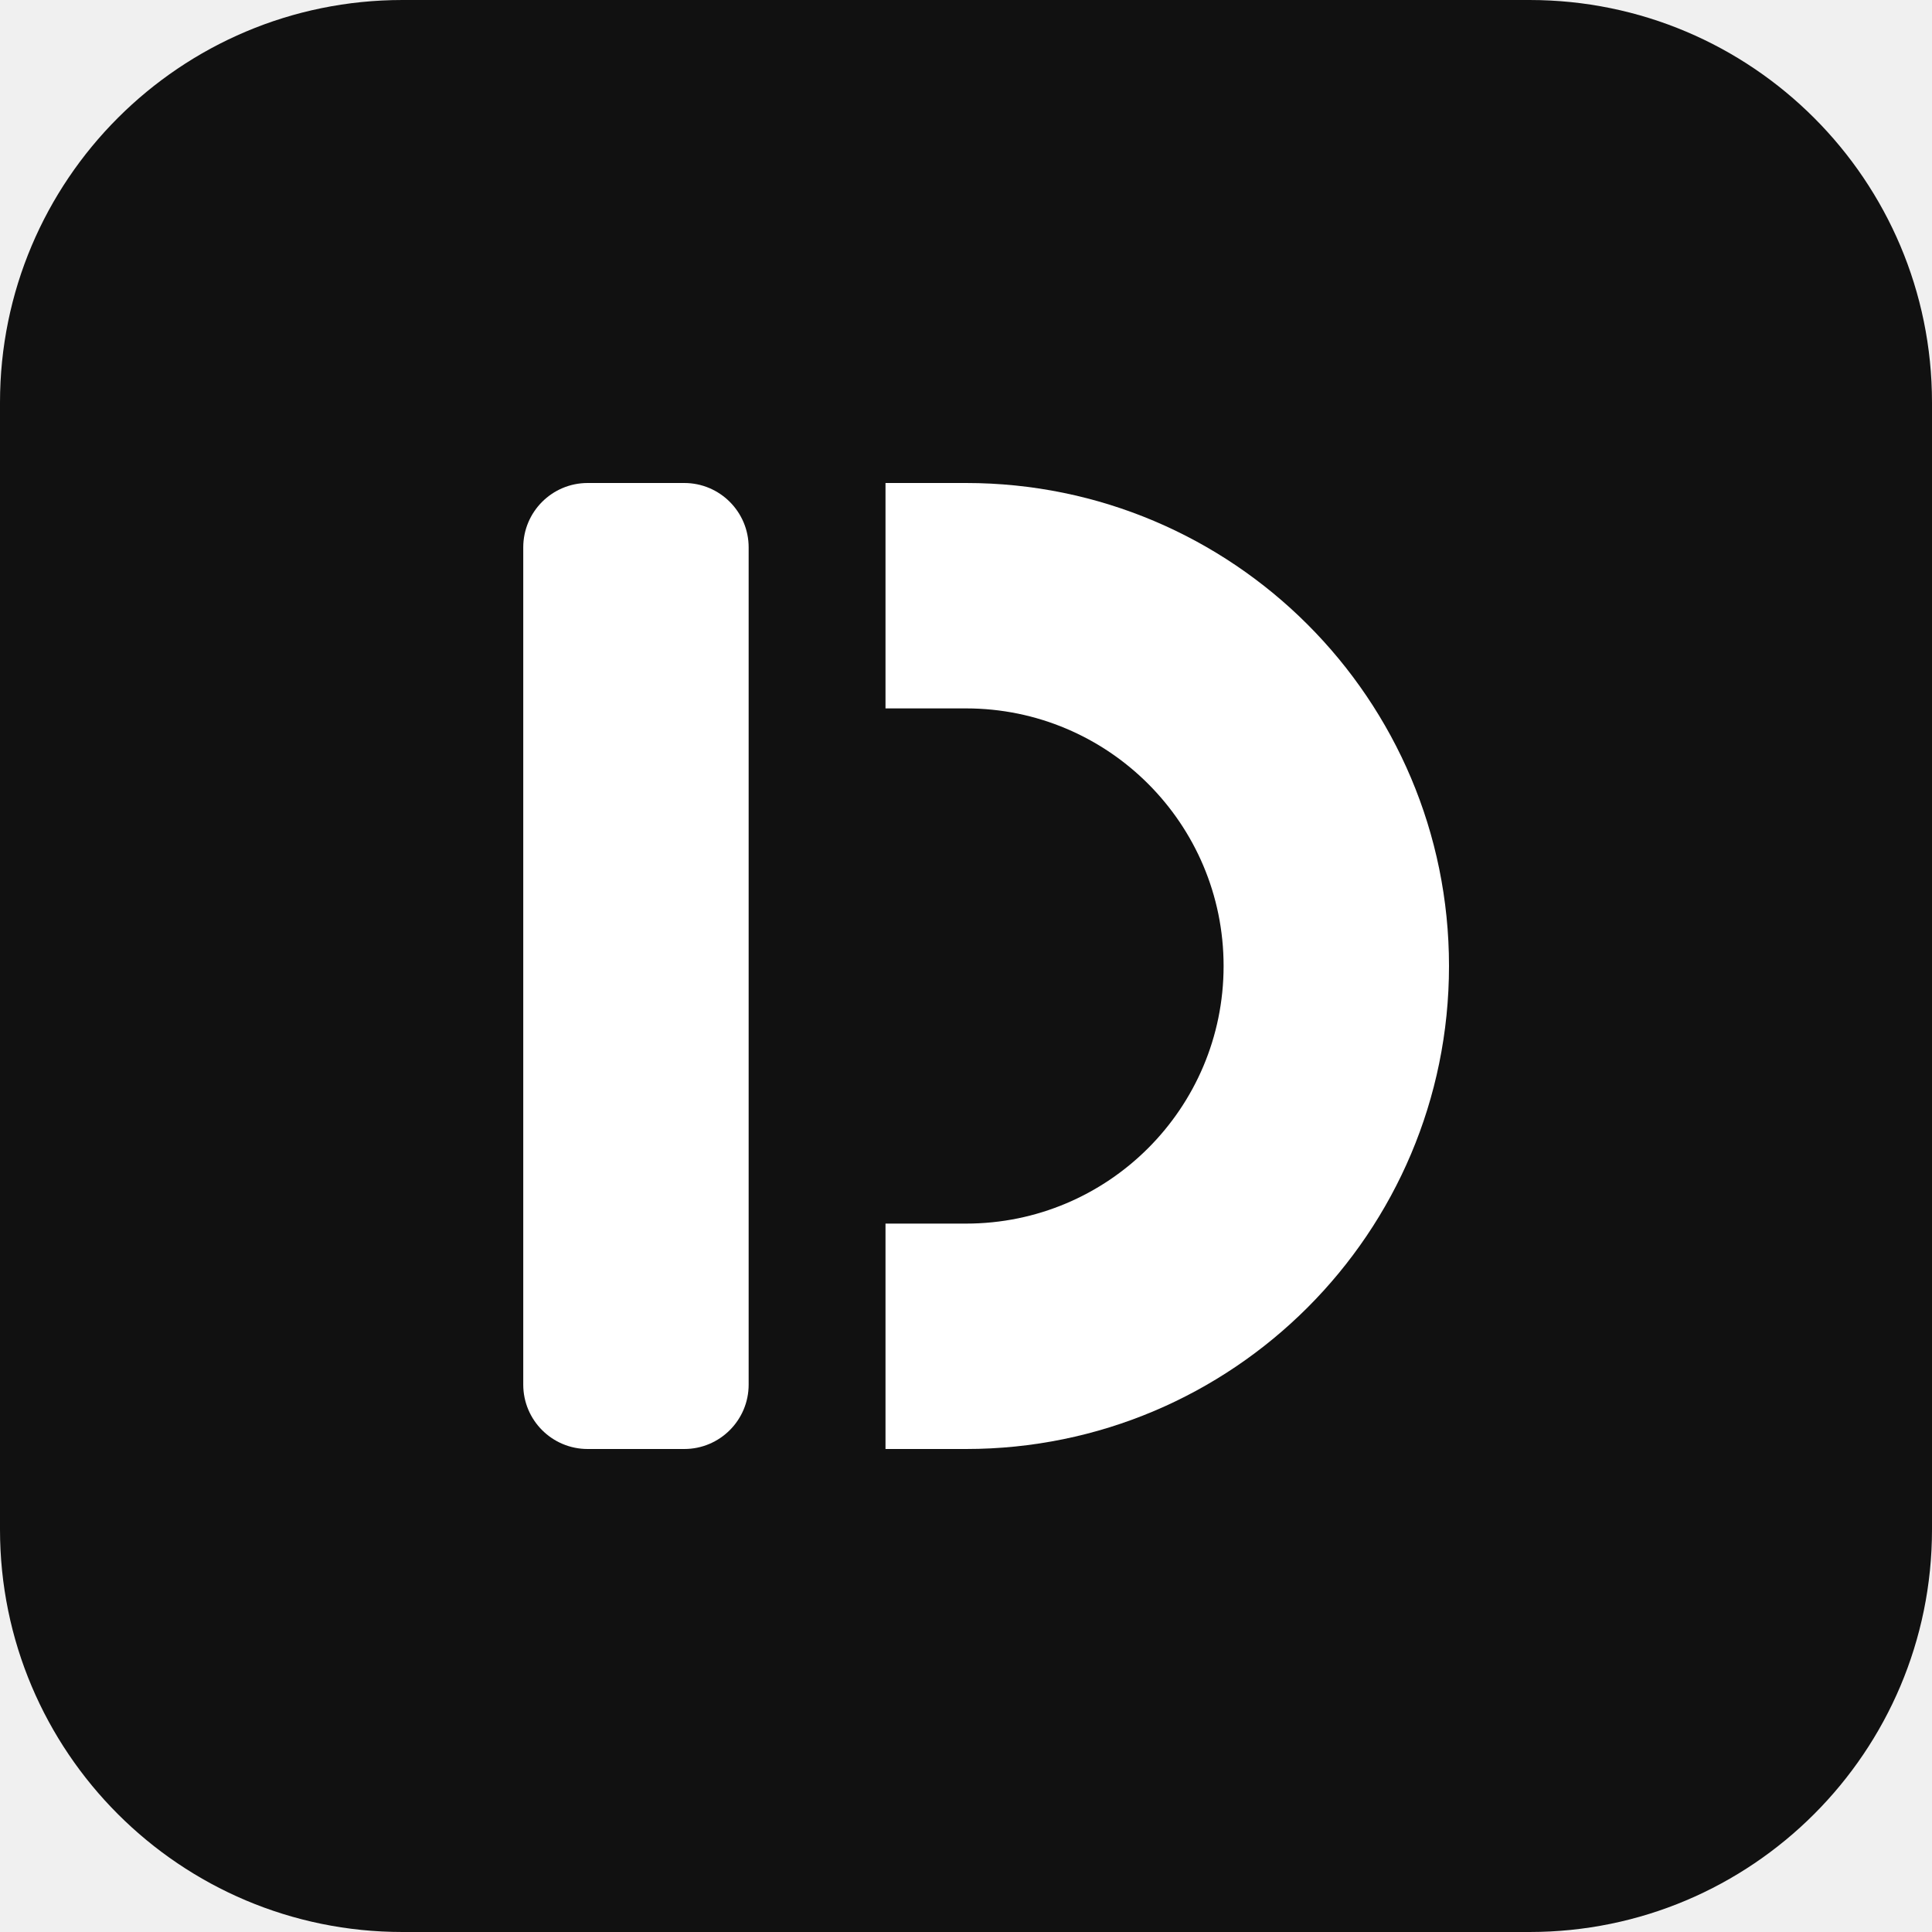
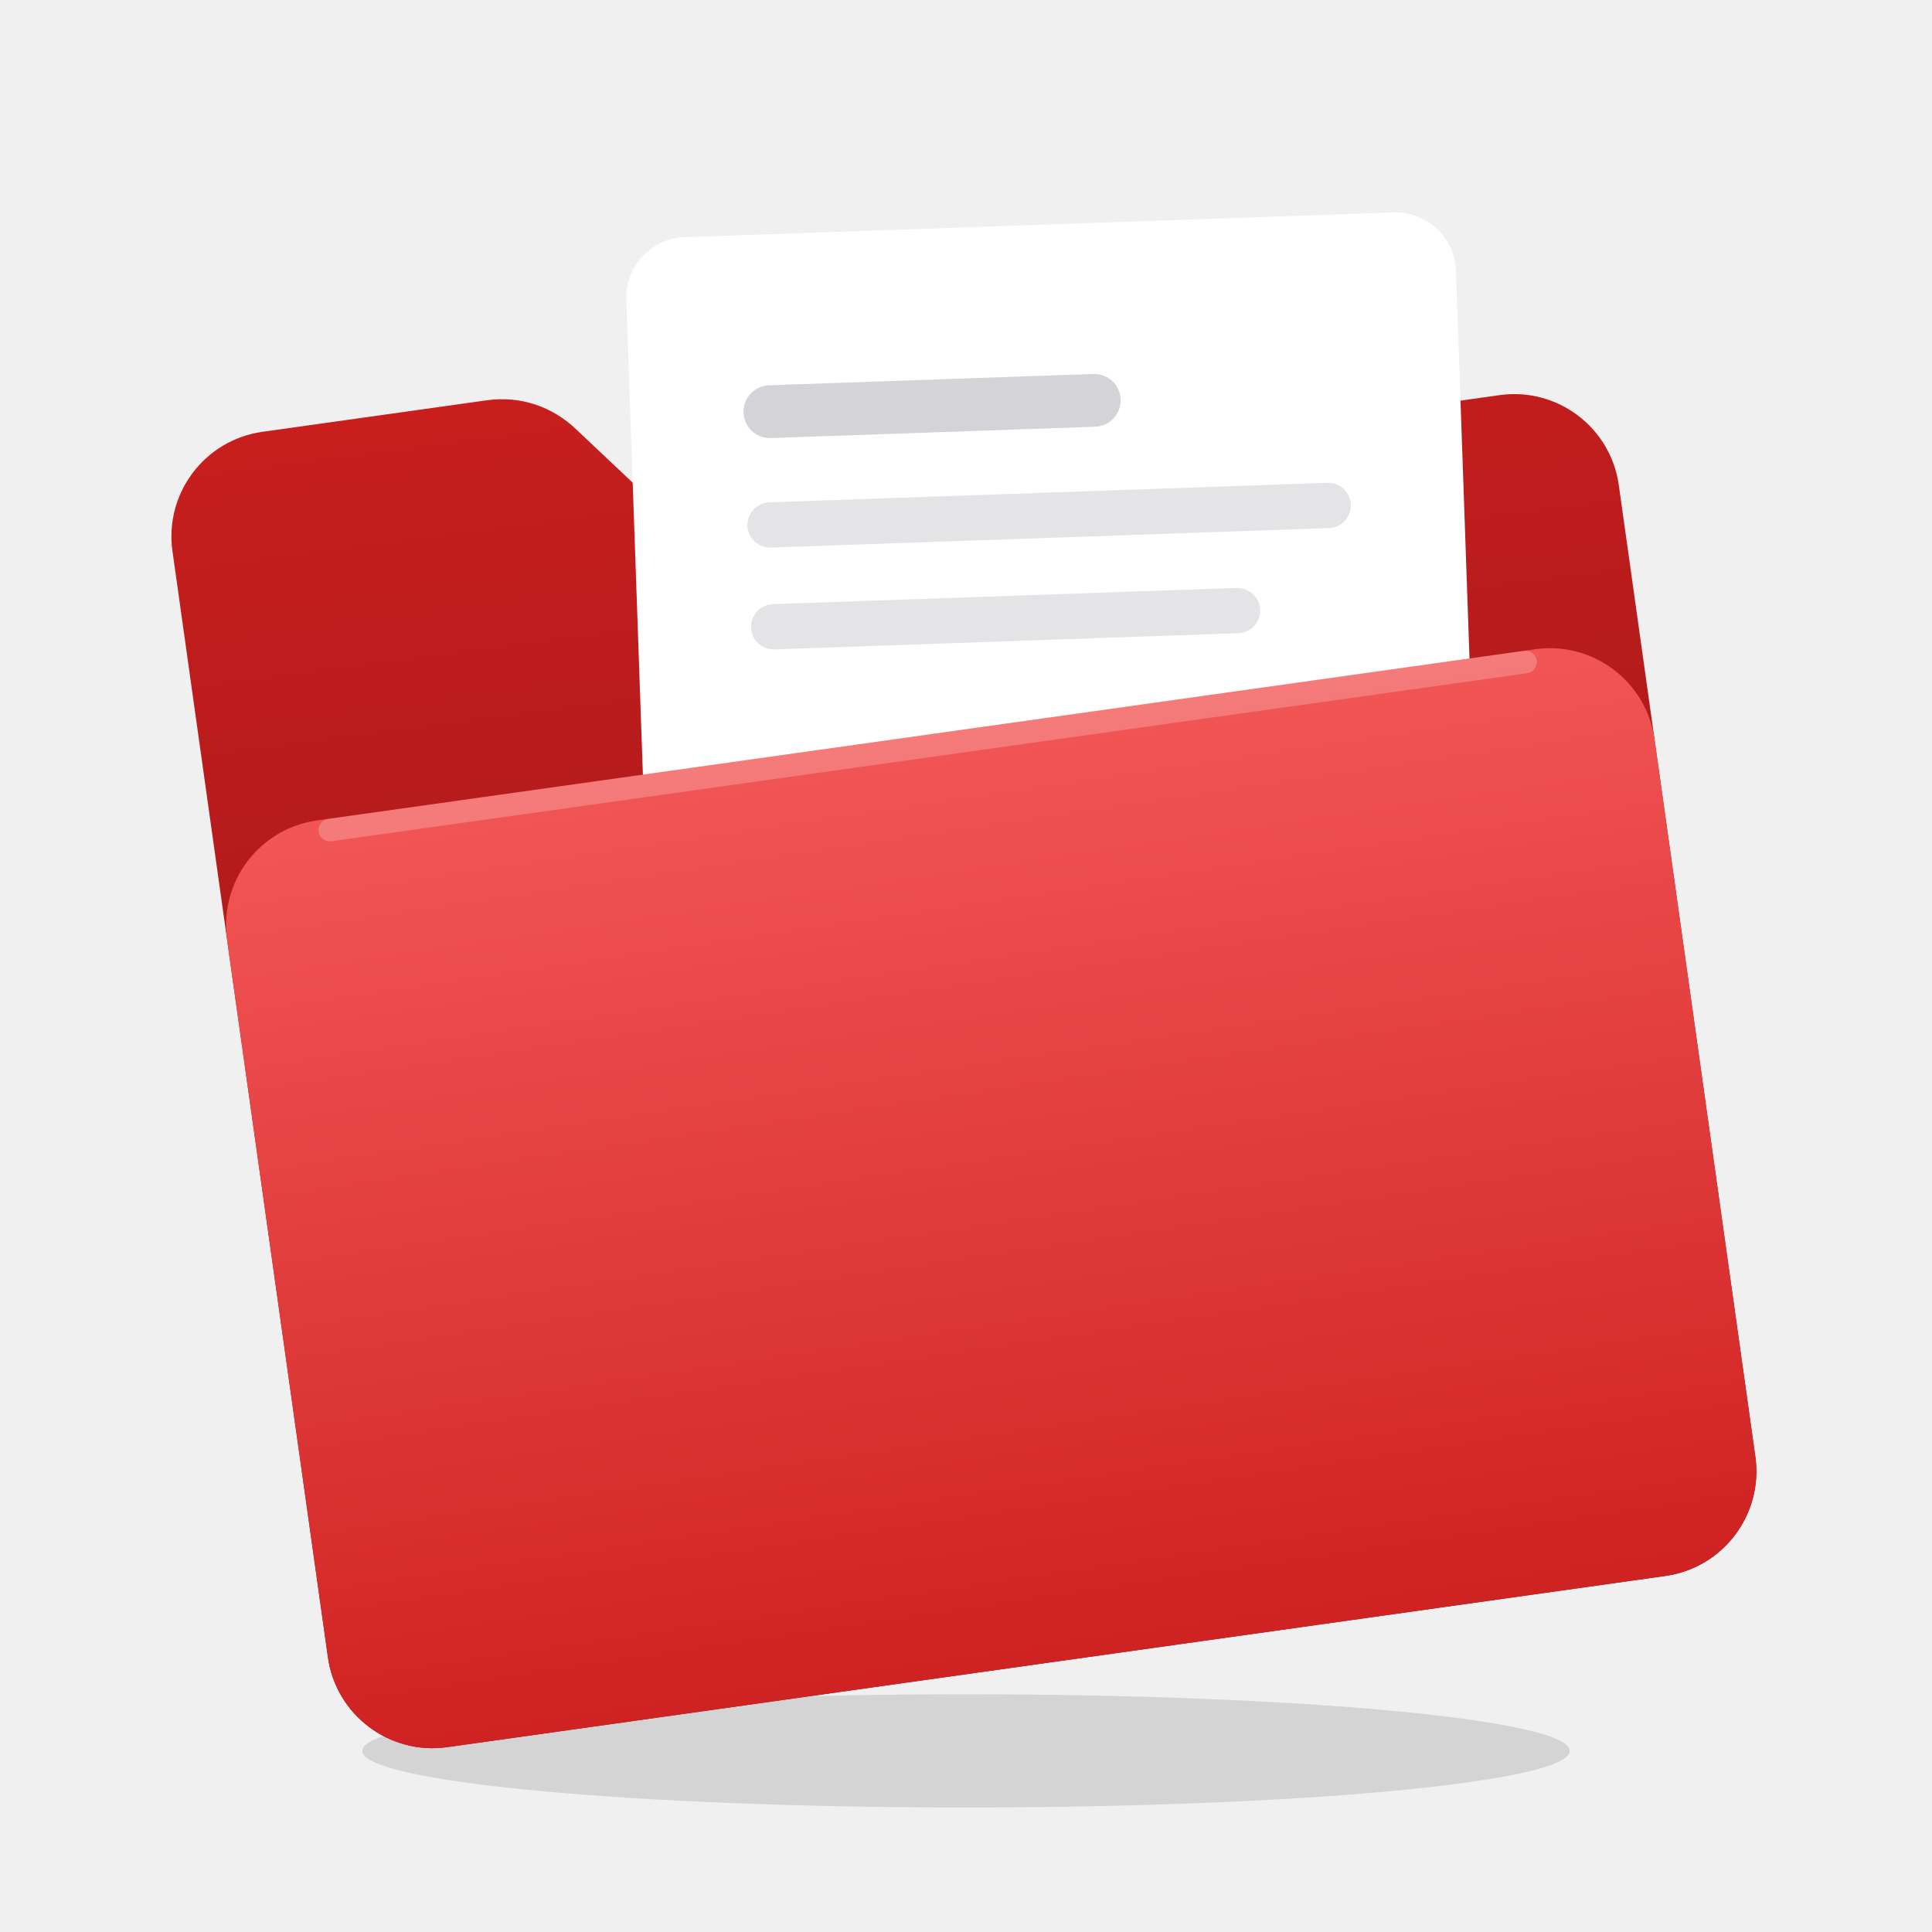
- <svg xmlns="http://www.w3.org/2000/svg" viewBox="0 0 24 24">
-   <rect width="24" height="24" rx="5" fill="#111111" />
-   <g fill="#ffffff">
-     <rect x="6.5" y="6" width="2.8" height="12" rx="0.8" />
-     <path d="M11 6h1a6 6 0 0 1 0 12h-1v-2.8h1a3.2 3.2 0 0 0 0-6.4h-1Z" />
+ <svg xmlns="http://www.w3.org/2000/svg" viewBox="0 0 1024 1024">
+   <defs>
+     <linearGradient id="back" x1="0" y1="0" x2="0" y2="1">
+       <stop offset="0" stop-color="#C81E1E" />
+       <stop offset="1" stop-color="#8F1616" />
+     </linearGradient>
+     <linearGradient id="front" x1="0" y1="0" x2="0" y2="1">
+       <stop offset="0" stop-color="#F25555" />
+       <stop offset="1" stop-color="#CF2222" />
+     </linearGradient>
+   </defs>
+   <ellipse cx="512" cy="928" rx="320" ry="30" fill="#000" opacity="0.12" />
+   <g transform="rotate(-8 512 540)">
+     <path d="M130 236a56 56 0 0 1 56-56h120c18 0 34 8 45 22l40 50h447a56 56 0 0 1 56 56v520a56 56 0 0 1-56 56H186a56 56 0 0 1-56-56Z" fill="url(#back)" />
+     <g transform="rotate(6 512 400)">
+       <rect x="360" y="120" width="440" height="560" rx="32" fill="#FFFFFF" />
+       <rect x="420" y="200" width="200" height="28" rx="14" fill="#D4D4D8" />
+       <rect x="420" y="262" width="320" height="24" rx="12" fill="#E4E4E7" />
+       <rect x="420" y="316" width="270" height="24" rx="12" fill="#E4E4E7" />
+     </g>
+     <path d="M130 444a56 56 0 0 1 56-56h652a56 56 0 0 1 56 56v384a56 56 0 0 1-56 56H186a56 56 0 0 1-56-56Z" fill="url(#front)" />
+     <rect x="186" y="388" width="652" height="12" rx="6" fill="#FFFFFF" opacity="0.22" />
  </g>
</svg>
